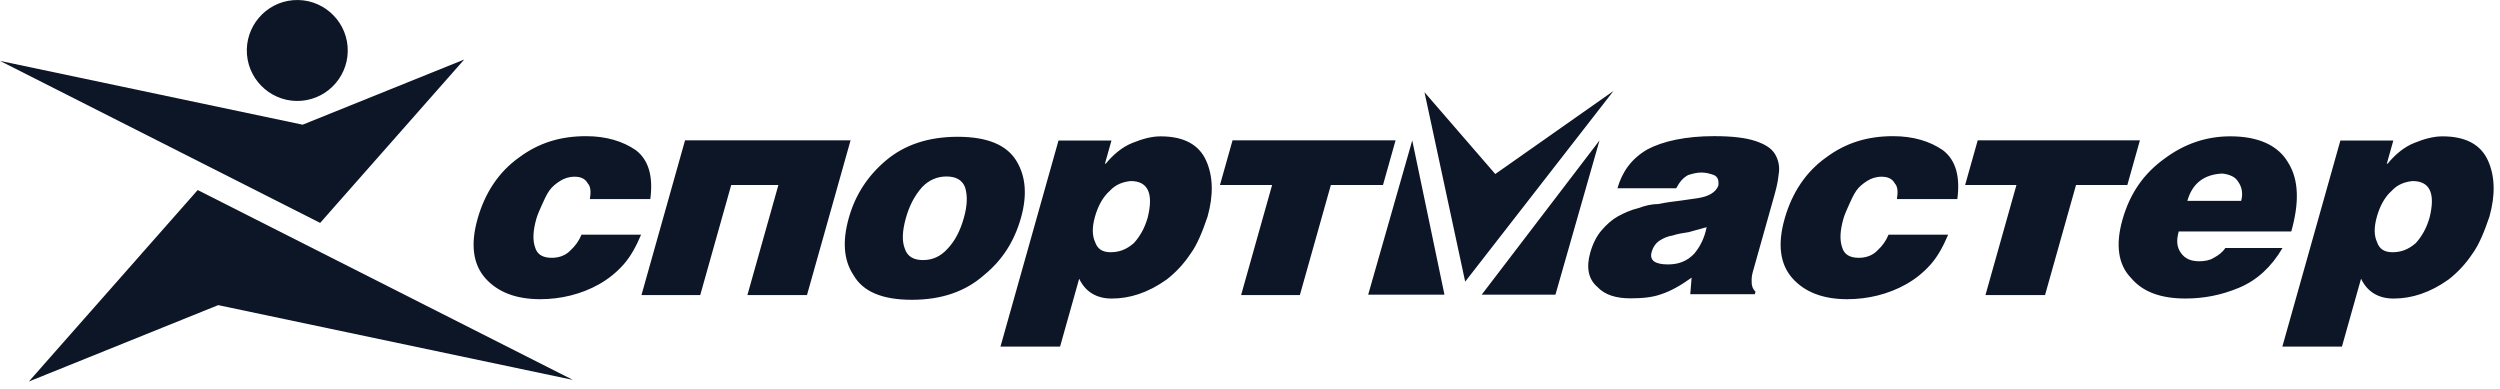
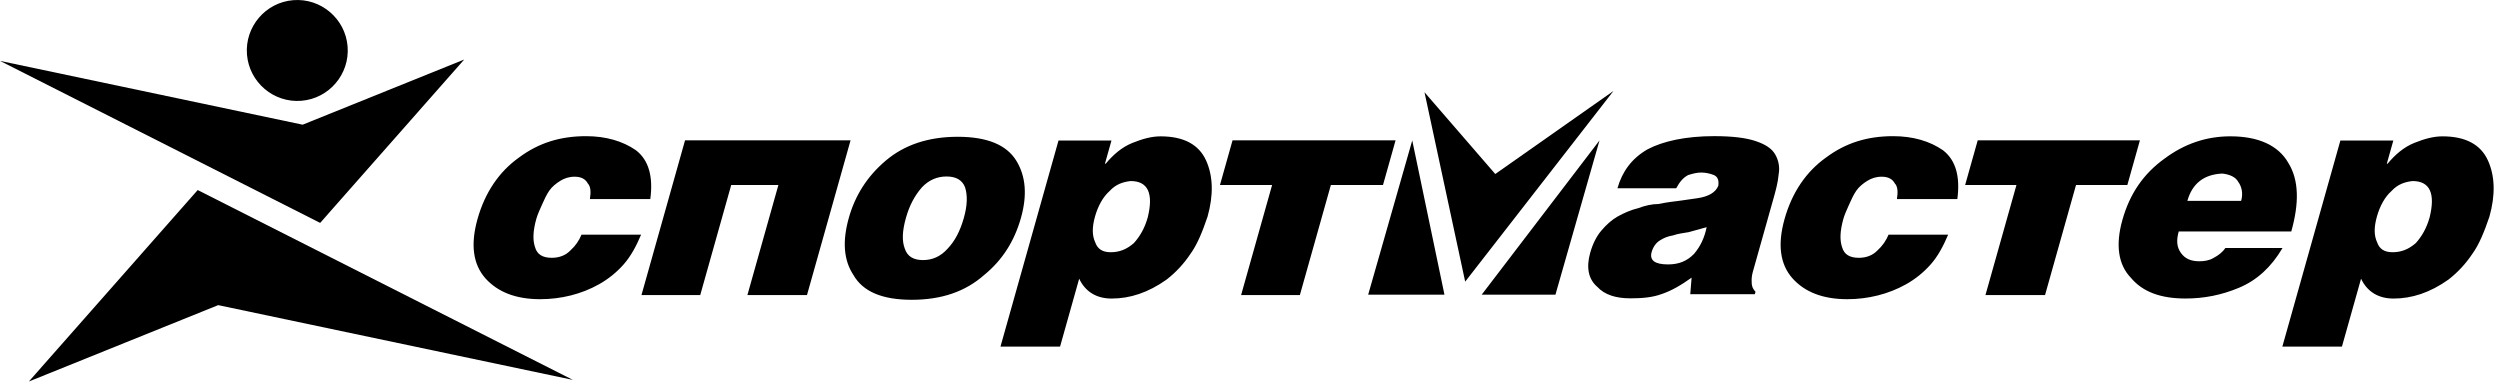
- <svg xmlns="http://www.w3.org/2000/svg" width="180" height="28" viewBox="0 0 180 28" fill="none">
-   <path fill-rule="evenodd" clip-rule="evenodd" d="M65.651 21.585C67.796 21.585 69.513 20.99 70.861 19.798C72.176 18.725 73.039 17.355 73.509 15.687C73.962 14.078 73.871 12.707 73.177 11.575C72.483 10.443 71.101 9.848 68.956 9.848C66.811 9.848 65.094 10.443 63.762 11.575C62.43 12.707 61.567 14.078 61.115 15.687C60.645 17.355 60.736 18.725 61.446 19.798C62.124 20.989 63.506 21.585 65.651 21.585ZM66.456 18.725C65.801 18.725 65.331 18.487 65.142 17.891C64.936 17.355 64.958 16.64 65.227 15.687C65.478 14.792 65.859 14.078 66.384 13.482C66.892 12.946 67.495 12.707 68.151 12.707C68.807 12.707 69.276 12.945 69.483 13.482C69.672 14.078 69.649 14.792 69.398 15.687C69.129 16.64 68.749 17.355 68.241 17.891C67.715 18.486 67.112 18.725 66.456 18.725ZM172.262 18.16C171.665 18.16 171.315 17.921 171.152 17.445C170.929 16.968 170.917 16.372 171.136 15.597C171.354 14.822 171.717 14.168 172.192 13.75C172.625 13.273 173.151 13.095 173.705 13.036C174.956 13.036 175.36 13.929 174.932 15.657C174.714 16.431 174.367 17.027 173.935 17.504C173.384 17.982 172.857 18.16 172.262 18.16ZM168.508 10.116L164.33 24.953H168.62L169.996 20.066C170.443 21.019 171.262 21.496 172.334 21.496C173.645 21.496 174.954 21.079 176.295 20.125C176.962 19.607 177.54 18.983 178.007 18.279C178.49 17.623 178.877 16.669 179.239 15.597C179.675 14.048 179.644 12.678 179.128 11.546C178.613 10.413 177.529 9.817 175.861 9.817C175.205 9.817 174.559 9.996 173.82 10.294C173.081 10.592 172.453 11.128 171.911 11.784H171.851L172.32 10.116L168.508 10.116ZM164.972 16.668C165.543 14.641 165.536 12.973 164.756 11.722C164.037 10.47 162.611 9.815 160.586 9.815C158.858 9.815 157.277 10.351 155.843 11.423C154.349 12.496 153.35 13.926 152.813 15.833C152.31 17.62 152.503 19.051 153.426 20.003C154.273 21.017 155.569 21.493 157.357 21.493C158.668 21.493 159.926 21.255 161.21 20.718C162.493 20.182 163.536 19.229 164.34 17.858H160.228C160.025 18.157 159.72 18.395 159.372 18.573C159.083 18.752 158.708 18.811 158.351 18.811C157.755 18.811 157.329 18.633 157.029 18.215C156.729 17.799 156.685 17.322 156.869 16.666H164.972V16.668ZM157.49 14.463C157.842 13.211 158.682 12.555 160.01 12.496C160.529 12.556 160.956 12.734 161.153 13.092C161.41 13.449 161.514 13.926 161.362 14.463H157.49ZM142.953 21.244L145.185 13.319H141.49L142.396 10.102H154.074L153.169 13.319H149.474L147.243 21.244H142.953ZM140.928 14.332C141.143 12.724 140.824 11.531 139.893 10.817C138.945 10.161 137.735 9.804 136.305 9.804C134.458 9.804 132.893 10.28 131.459 11.353C130.042 12.366 129.027 13.856 128.49 15.762C127.969 17.609 128.162 19.039 129.07 20.053C129.933 21.006 131.212 21.542 133 21.542C134.489 21.542 135.961 21.184 137.234 20.469C137.902 20.096 138.501 19.612 139.008 19.039C139.533 18.444 139.913 17.729 140.268 16.894H135.977C135.8 17.327 135.528 17.713 135.181 18.026C134.842 18.384 134.375 18.562 133.839 18.562C133.183 18.562 132.774 18.325 132.627 17.788C132.463 17.311 132.469 16.656 132.721 15.762C132.805 15.464 132.965 15.107 133.126 14.749C133.286 14.391 133.446 14.034 133.649 13.736C133.852 13.438 134.157 13.2 134.446 13.021C134.734 12.842 135.066 12.723 135.483 12.723C135.959 12.723 136.266 12.902 136.421 13.199C136.652 13.437 136.654 13.855 136.579 14.332H140.928V14.332ZM120.098 19.038C119.144 19.038 118.751 18.74 118.919 18.145C119.02 17.787 119.223 17.489 119.512 17.31C119.8 17.131 120.073 17.012 120.446 16.953C120.778 16.834 121.212 16.774 121.586 16.715C122.037 16.595 122.428 16.476 122.879 16.357C122.72 17.131 122.433 17.727 121.985 18.264C121.476 18.8 120.872 19.038 120.098 19.038ZM126.346 21.183L126.397 21.005C126.166 20.766 126.113 20.528 126.121 20.29C126.111 20.111 126.119 19.873 126.203 19.575L127.663 14.39C127.848 13.735 128.015 13.139 128.064 12.543C128.154 12.052 128.064 11.544 127.811 11.113C127.571 10.696 127.119 10.398 126.411 10.159C125.704 9.921 124.724 9.802 123.413 9.802C121.388 9.802 119.737 10.159 118.616 10.755C117.478 11.411 116.793 12.364 116.457 13.555H120.687C120.94 13.079 121.204 12.781 121.552 12.602C121.943 12.483 122.198 12.423 122.496 12.423C122.794 12.423 123.075 12.483 123.399 12.602C123.664 12.721 123.775 12.959 123.718 13.377C123.524 13.853 123.023 14.152 122.215 14.271C121.84 14.33 121.407 14.39 120.973 14.449C120.479 14.508 119.986 14.568 119.416 14.688C118.94 14.688 118.429 14.807 117.962 14.985C117.452 15.104 116.908 15.343 116.483 15.581C116.059 15.818 115.66 16.177 115.305 16.594C114.949 17.011 114.679 17.547 114.494 18.202C114.192 19.275 114.374 20.109 114.998 20.646C115.545 21.241 116.372 21.48 117.385 21.48C118.219 21.48 118.95 21.42 119.614 21.181C120.336 20.943 121.049 20.526 121.796 19.99L121.699 21.181H126.346V21.183ZM89.36 21.244L91.592 13.319H87.838L88.744 10.102H100.482L99.576 13.319H95.823L93.591 21.244H89.36ZM79.965 18.16C79.37 18.16 79.02 17.921 78.855 17.445C78.632 16.968 78.621 16.372 78.839 15.597C79.057 14.823 79.421 14.168 79.896 13.75C80.328 13.273 80.855 13.095 81.408 13.036C82.659 13.036 83.063 13.929 82.636 15.657C82.418 16.431 82.071 17.027 81.638 17.504C81.088 17.982 80.561 18.16 79.965 18.16ZM76.213 10.116L72.035 24.953H76.325L77.701 20.066C78.147 21.019 78.967 21.496 80.039 21.496C81.35 21.496 82.659 21.079 84 20.125C84.667 19.607 85.245 18.983 85.712 18.279C86.195 17.623 86.582 16.669 86.944 15.597C87.38 14.048 87.349 12.678 86.834 11.546C86.318 10.413 85.234 9.817 83.566 9.817C82.911 9.817 82.265 9.996 81.525 10.294C80.786 10.592 80.158 11.128 79.615 11.784H79.556L80.026 10.116L76.213 10.116ZM46.186 21.244H50.417L52.648 13.319H56.045L53.813 21.244H58.103L61.241 10.102H49.324L46.186 21.244ZM46.822 14.332C47.036 12.724 46.716 11.531 45.786 10.817C44.839 10.161 43.628 9.804 42.198 9.804C40.35 9.804 38.787 10.28 37.352 11.353C35.935 12.366 34.92 13.856 34.383 15.762C33.863 17.609 34.056 19.039 34.962 20.053C35.826 21.006 37.105 21.542 38.892 21.542C40.382 21.542 41.854 21.184 43.127 20.469C43.794 20.095 44.394 19.612 44.901 19.039C45.425 18.444 45.806 17.729 46.16 16.894H41.87C41.693 17.327 41.421 17.714 41.074 18.026C40.736 18.384 40.268 18.562 39.732 18.562C39.076 18.562 38.667 18.325 38.52 17.788C38.356 17.311 38.362 16.656 38.614 15.762C38.698 15.464 38.858 15.107 39.019 14.749C39.179 14.391 39.339 14.034 39.542 13.736C39.745 13.438 40.05 13.2 40.339 13.021C40.628 12.842 40.959 12.723 41.377 12.723C41.853 12.723 42.16 12.902 42.315 13.199C42.545 13.437 42.547 13.855 42.473 14.332H46.822V14.332Z" fill="#0D1627" />
-   <path fill-rule="evenodd" clip-rule="evenodd" d="M102.563 6.64L105.493 20.278L116.171 6.549L107.659 12.529L102.563 6.64Z" fill="#0D1627" />
-   <path fill-rule="evenodd" clip-rule="evenodd" d="M101.682 10.11L98.509 21.215H104.001L101.682 10.11ZM115.165 10.11L106.683 21.215H111.992L115.165 10.11Z" fill="#0D1627" />
-   <path fill-rule="evenodd" clip-rule="evenodd" d="M33.424 4.285L23.051 16.049L0 4.384L21.79 8.978L33.424 4.285Z" fill="#0D1627" />
-   <path fill-rule="evenodd" clip-rule="evenodd" d="M2.077 27.469L14.234 13.683L41.248 27.353L15.711 21.969L2.077 27.469ZM21.111 0.012C19.116 0.173 17.62 1.932 17.782 3.928C17.944 5.923 19.703 7.419 21.698 7.257C23.693 7.096 25.189 5.336 25.027 3.342C24.866 1.346 23.106 -0.149 21.111 0.012Z" fill="#0D1627" />
+ <svg xmlns="http://www.w3.org/2000/svg" viewBox="0 0 180 28" fill="none">
+   <path fill-rule="evenodd" clip-rule="evenodd" d="M65.651 21.585C67.796 21.585 69.513 20.99 70.861 19.798C72.176 18.725 73.039 17.355 73.509 15.687C73.962 14.078 73.871 12.707 73.177 11.575C72.483 10.443 71.101 9.848 68.956 9.848C66.811 9.848 65.094 10.443 63.762 11.575C62.43 12.707 61.567 14.078 61.115 15.687C60.645 17.355 60.736 18.725 61.446 19.798C62.124 20.989 63.506 21.585 65.651 21.585ZM66.456 18.725C65.801 18.725 65.331 18.487 65.142 17.891C64.936 17.355 64.958 16.64 65.227 15.687C65.478 14.792 65.859 14.078 66.384 13.482C66.892 12.946 67.495 12.707 68.151 12.707C68.807 12.707 69.276 12.945 69.483 13.482C69.672 14.078 69.649 14.792 69.398 15.687C69.129 16.64 68.749 17.355 68.241 17.891C67.715 18.486 67.112 18.725 66.456 18.725ZM172.262 18.16C171.665 18.16 171.315 17.921 171.152 17.445C170.929 16.968 170.917 16.372 171.136 15.597C171.354 14.822 171.717 14.168 172.192 13.75C172.625 13.273 173.151 13.095 173.705 13.036C174.956 13.036 175.36 13.929 174.932 15.657C174.714 16.431 174.367 17.027 173.935 17.504C173.384 17.982 172.857 18.16 172.262 18.16ZM168.508 10.116L164.33 24.953H168.62L169.996 20.066C170.443 21.019 171.262 21.496 172.334 21.496C173.645 21.496 174.954 21.079 176.295 20.125C176.962 19.607 177.54 18.983 178.007 18.279C178.49 17.623 178.877 16.669 179.239 15.597C179.675 14.048 179.644 12.678 179.128 11.546C178.613 10.413 177.529 9.817 175.861 9.817C175.205 9.817 174.559 9.996 173.82 10.294C173.081 10.592 172.453 11.128 171.911 11.784H171.851L172.32 10.116L168.508 10.116ZM164.972 16.668C165.543 14.641 165.536 12.973 164.756 11.722C164.037 10.47 162.611 9.815 160.586 9.815C158.858 9.815 157.277 10.351 155.843 11.423C154.349 12.496 153.35 13.926 152.813 15.833C152.31 17.62 152.503 19.051 153.426 20.003C154.273 21.017 155.569 21.493 157.357 21.493C158.668 21.493 159.926 21.255 161.21 20.718C162.493 20.182 163.536 19.229 164.34 17.858H160.228C160.025 18.157 159.72 18.395 159.372 18.573C159.083 18.752 158.708 18.811 158.351 18.811C157.755 18.811 157.329 18.633 157.029 18.215C156.729 17.799 156.685 17.322 156.869 16.666H164.972V16.668ZM157.49 14.463C157.842 13.211 158.682 12.555 160.01 12.496C160.529 12.556 160.956 12.734 161.153 13.092C161.41 13.449 161.514 13.926 161.362 14.463H157.49ZM142.953 21.244L145.185 13.319H141.49L142.396 10.102H154.074L153.169 13.319H149.474L147.243 21.244H142.953ZM140.928 14.332C141.143 12.724 140.824 11.531 139.893 10.817C138.945 10.161 137.735 9.804 136.305 9.804C134.458 9.804 132.893 10.28 131.459 11.353C130.042 12.366 129.027 13.856 128.49 15.762C127.969 17.609 128.162 19.039 129.07 20.053C129.933 21.006 131.212 21.542 133 21.542C134.489 21.542 135.961 21.184 137.234 20.469C137.902 20.096 138.501 19.612 139.008 19.039C139.533 18.444 139.913 17.729 140.268 16.894H135.977C135.8 17.327 135.528 17.713 135.181 18.026C134.842 18.384 134.375 18.562 133.839 18.562C133.183 18.562 132.774 18.325 132.627 17.788C132.463 17.311 132.469 16.656 132.721 15.762C132.805 15.464 132.965 15.107 133.126 14.749C133.286 14.391 133.446 14.034 133.649 13.736C133.852 13.438 134.157 13.2 134.446 13.021C134.734 12.842 135.066 12.723 135.483 12.723C135.959 12.723 136.266 12.902 136.421 13.199C136.652 13.437 136.654 13.855 136.579 14.332H140.928V14.332ZM120.098 19.038C119.144 19.038 118.751 18.74 118.919 18.145C119.02 17.787 119.223 17.489 119.512 17.31C119.8 17.131 120.073 17.012 120.446 16.953C120.778 16.834 121.212 16.774 121.586 16.715C122.037 16.595 122.428 16.476 122.879 16.357C122.72 17.131 122.433 17.727 121.985 18.264C121.476 18.8 120.872 19.038 120.098 19.038ZM126.346 21.183L126.397 21.005C126.166 20.766 126.113 20.528 126.121 20.29C126.111 20.111 126.119 19.873 126.203 19.575L127.663 14.39C127.848 13.735 128.015 13.139 128.064 12.543C128.154 12.052 128.064 11.544 127.811 11.113C127.571 10.696 127.119 10.398 126.411 10.159C125.704 9.921 124.724 9.802 123.413 9.802C121.388 9.802 119.737 10.159 118.616 10.755C117.478 11.411 116.793 12.364 116.457 13.555H120.687C120.94 13.079 121.204 12.781 121.552 12.602C121.943 12.483 122.198 12.423 122.496 12.423C122.794 12.423 123.075 12.483 123.399 12.602C123.664 12.721 123.775 12.959 123.718 13.377C123.524 13.853 123.023 14.152 122.215 14.271C121.84 14.33 121.407 14.39 120.973 14.449C120.479 14.508 119.986 14.568 119.416 14.688C118.94 14.688 118.429 14.807 117.962 14.985C117.452 15.104 116.908 15.343 116.483 15.581C116.059 15.818 115.66 16.177 115.305 16.594C114.949 17.011 114.679 17.547 114.494 18.202C114.192 19.275 114.374 20.109 114.998 20.646C115.545 21.241 116.372 21.48 117.385 21.48C118.219 21.48 118.95 21.42 119.614 21.181C120.336 20.943 121.049 20.526 121.796 19.99L121.699 21.181H126.346V21.183ZM89.36 21.244L91.592 13.319H87.838L88.744 10.102H100.482L99.576 13.319H95.823L93.591 21.244H89.36ZM79.965 18.16C79.37 18.16 79.02 17.921 78.855 17.445C78.632 16.968 78.621 16.372 78.839 15.597C79.057 14.823 79.421 14.168 79.896 13.75C80.328 13.273 80.855 13.095 81.408 13.036C82.659 13.036 83.063 13.929 82.636 15.657C82.418 16.431 82.071 17.027 81.638 17.504C81.088 17.982 80.561 18.16 79.965 18.16ZM76.213 10.116L72.035 24.953H76.325L77.701 20.066C78.147 21.019 78.967 21.496 80.039 21.496C81.35 21.496 82.659 21.079 84 20.125C84.667 19.607 85.245 18.983 85.712 18.279C86.195 17.623 86.582 16.669 86.944 15.597C87.38 14.048 87.349 12.678 86.834 11.546C86.318 10.413 85.234 9.817 83.566 9.817C82.911 9.817 82.265 9.996 81.525 10.294C80.786 10.592 80.158 11.128 79.615 11.784H79.556L80.026 10.116L76.213 10.116ZM46.186 21.244H50.417L52.648 13.319H56.045L53.813 21.244H58.103L61.241 10.102H49.324L46.186 21.244ZM46.822 14.332C47.036 12.724 46.716 11.531 45.786 10.817C44.839 10.161 43.628 9.804 42.198 9.804C40.35 9.804 38.787 10.28 37.352 11.353C35.935 12.366 34.92 13.856 34.383 15.762C33.863 17.609 34.056 19.039 34.962 20.053C35.826 21.006 37.105 21.542 38.892 21.542C40.382 21.542 41.854 21.184 43.127 20.469C43.794 20.095 44.394 19.612 44.901 19.039C45.425 18.444 45.806 17.729 46.16 16.894H41.87C41.693 17.327 41.421 17.714 41.074 18.026C40.736 18.384 40.268 18.562 39.732 18.562C39.076 18.562 38.667 18.325 38.52 17.788C38.356 17.311 38.362 16.656 38.614 15.762C38.698 15.464 38.858 15.107 39.019 14.749C39.179 14.391 39.339 14.034 39.542 13.736C39.745 13.438 40.05 13.2 40.339 13.021C40.628 12.842 40.959 12.723 41.377 12.723C41.853 12.723 42.16 12.902 42.315 13.199C42.545 13.437 42.547 13.855 42.473 14.332H46.822V14.332Z" fill="currentColor" />
+   <path fill-rule="evenodd" clip-rule="evenodd" d="M102.563 6.64L105.493 20.278L116.171 6.549L107.659 12.529L102.563 6.64Z" fill="currentColor" />
+   <path fill-rule="evenodd" clip-rule="evenodd" d="M101.682 10.11L98.509 21.215H104.001L101.682 10.11ZM115.165 10.11L106.683 21.215H111.992L115.165 10.11Z" fill="currentColor" />
+   <path fill-rule="evenodd" clip-rule="evenodd" d="M33.424 4.285L23.051 16.049L0 4.384L21.79 8.978L33.424 4.285Z" fill="currentColor" />
+   <path fill-rule="evenodd" clip-rule="evenodd" d="M2.077 27.469L14.234 13.683L41.248 27.353L15.711 21.969L2.077 27.469ZM21.111 0.012C19.116 0.173 17.62 1.932 17.782 3.928C17.944 5.923 19.703 7.419 21.698 7.257C23.693 7.096 25.189 5.336 25.027 3.342C24.866 1.346 23.106 -0.149 21.111 0.012Z" fill="currentColor" />
</svg>
